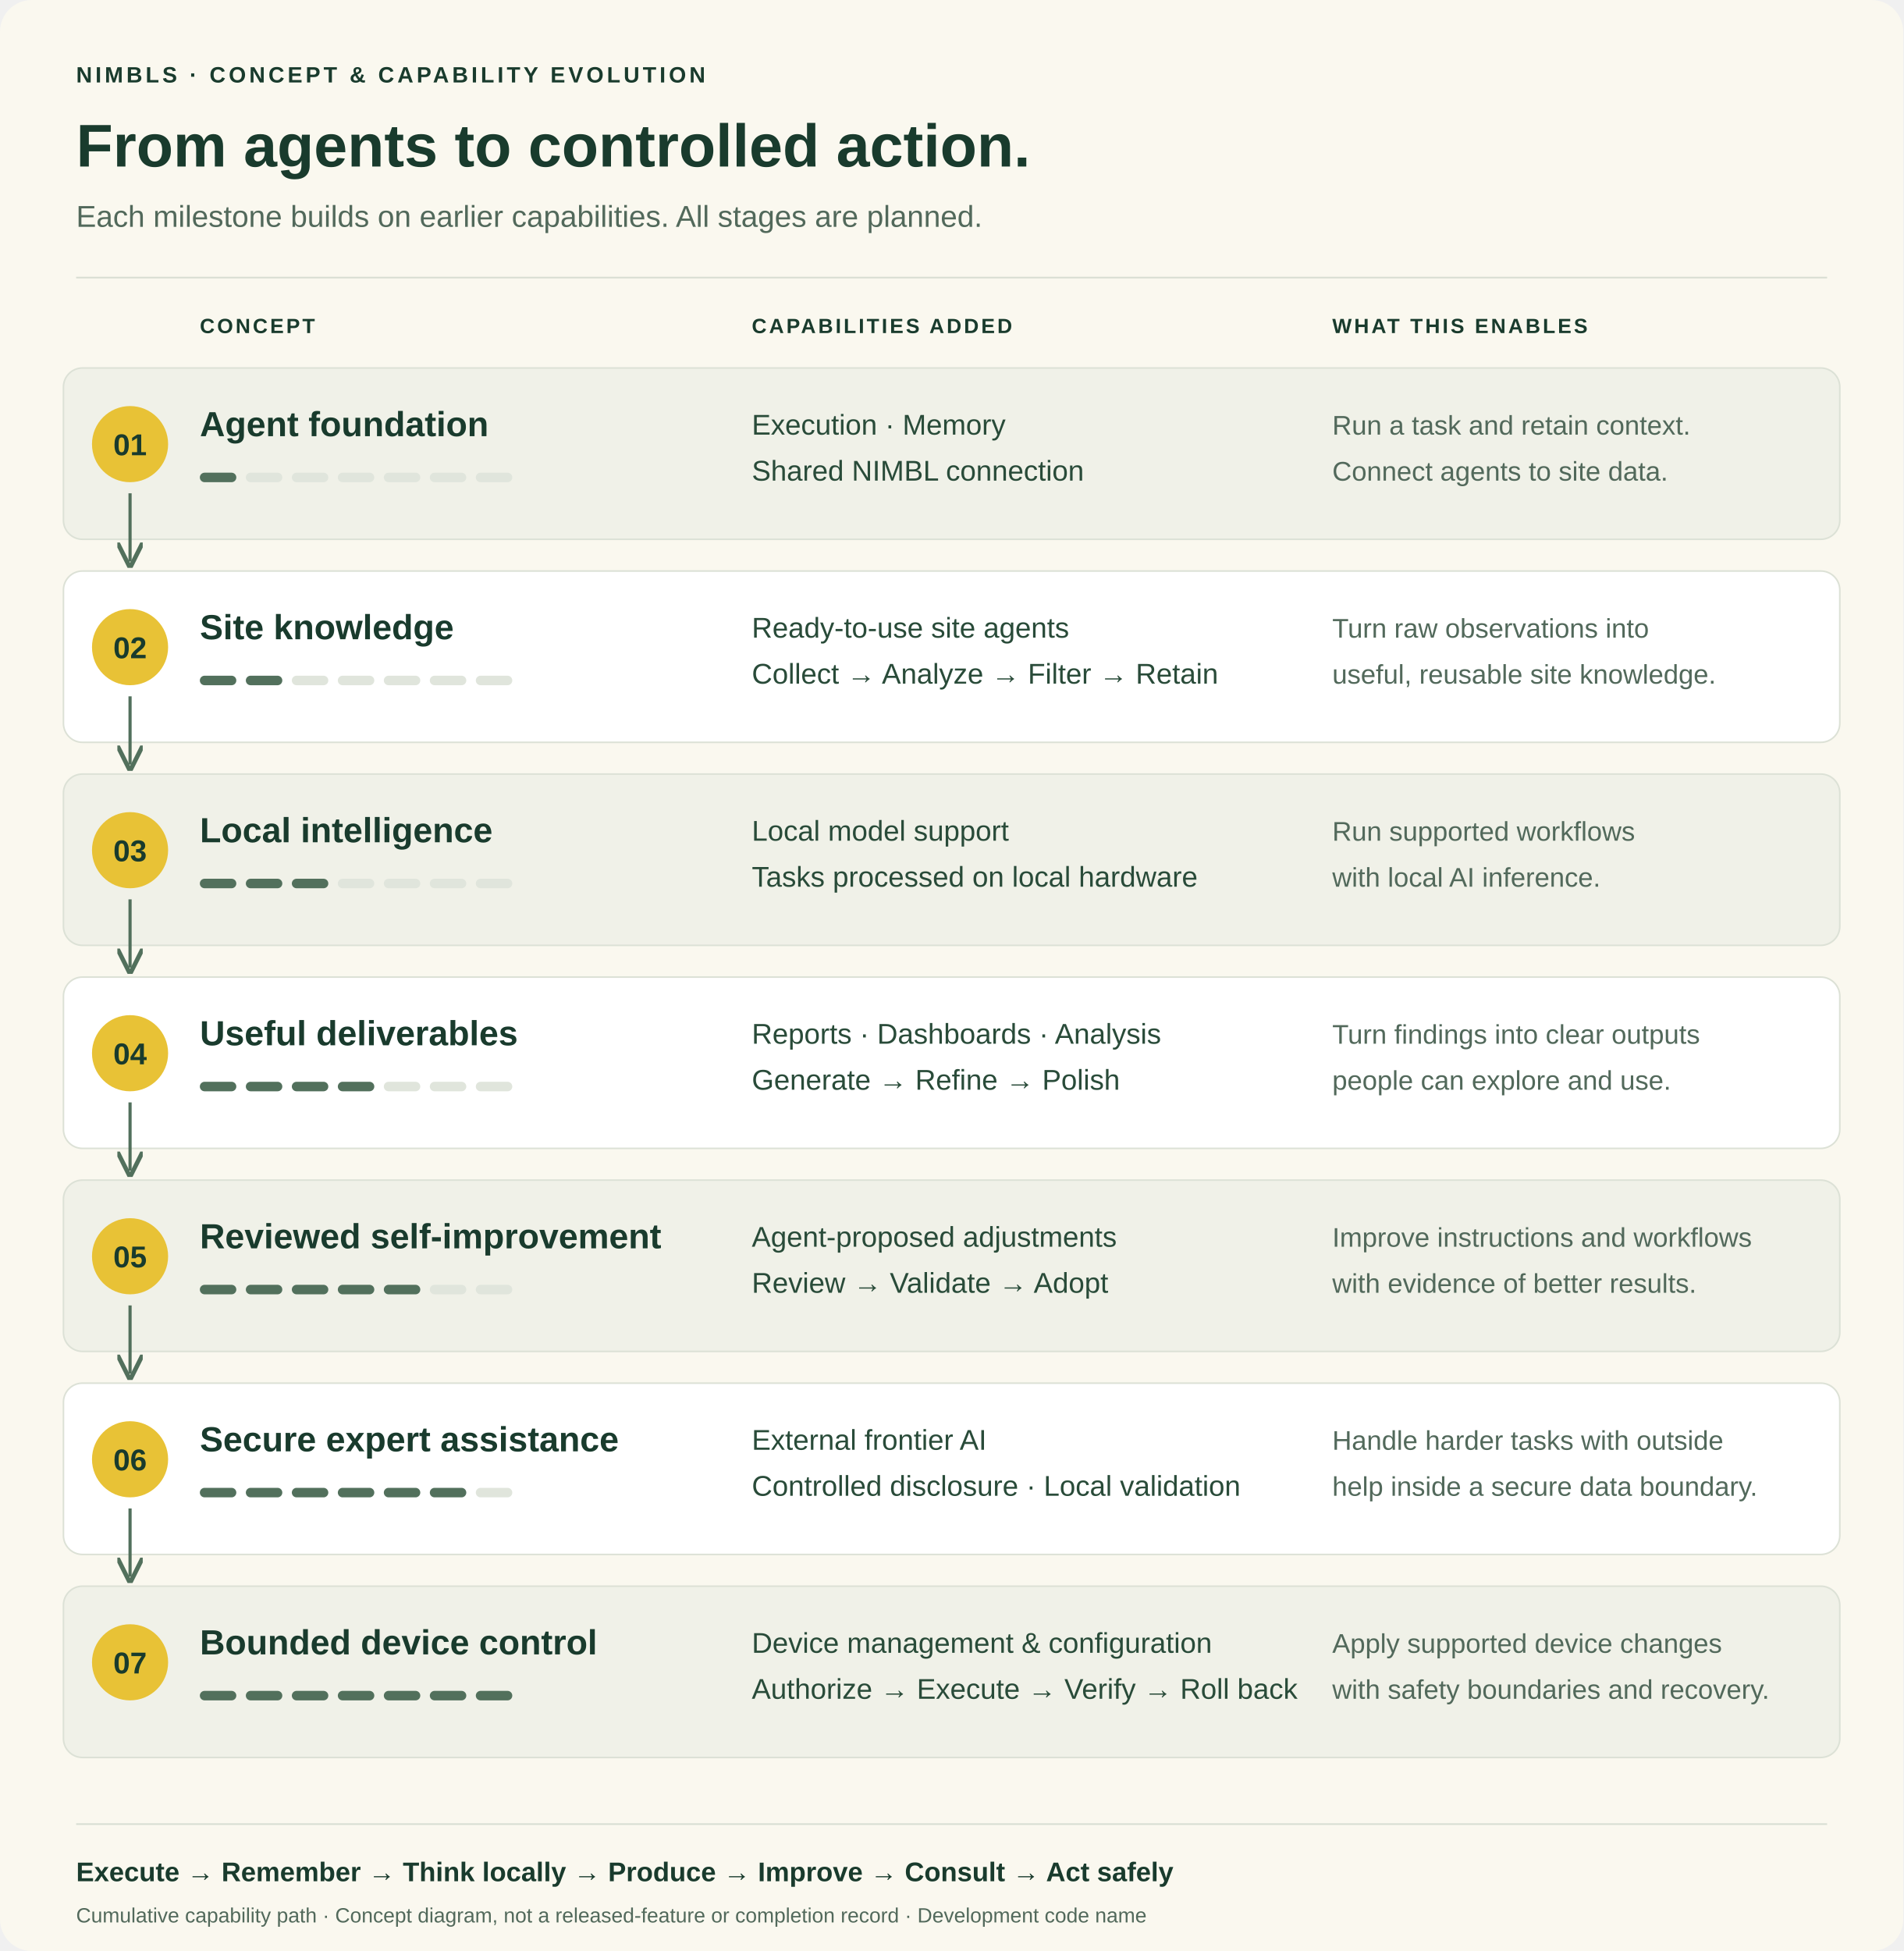
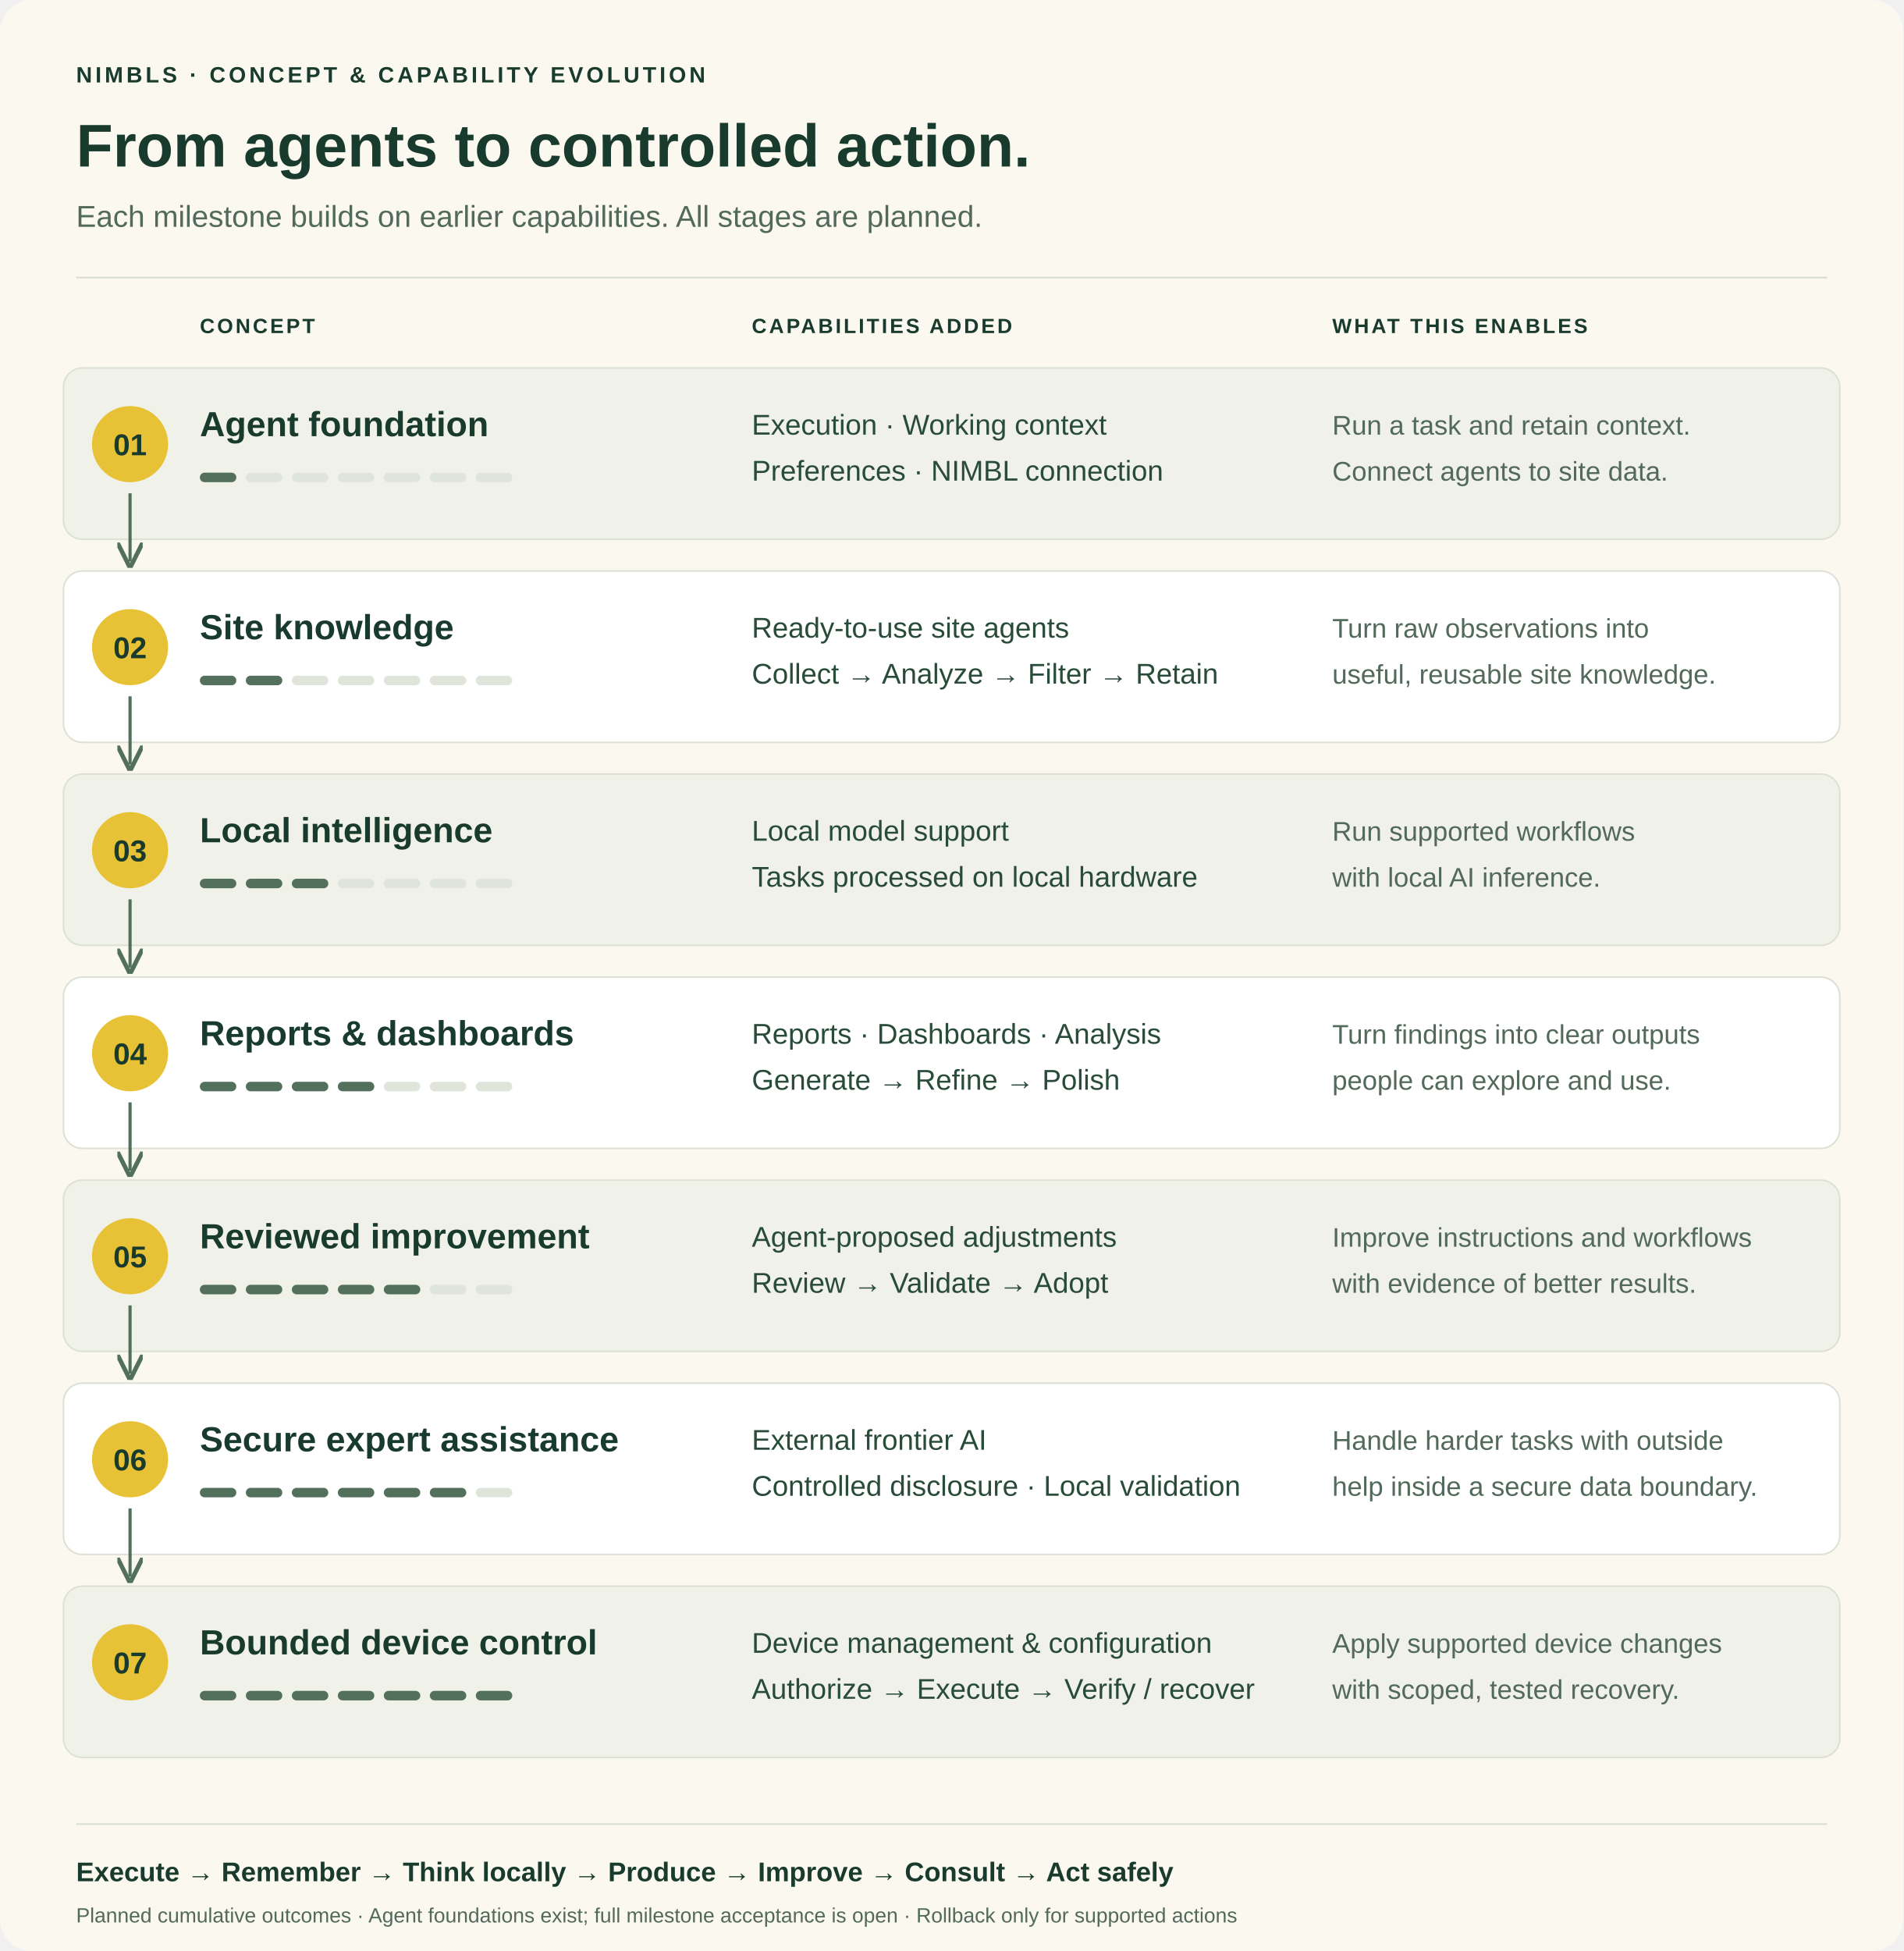
<svg xmlns="http://www.w3.org/2000/svg" width="1200" height="1230" viewBox="0 0 1200 1230" role="img" aria-labelledby="title desc">
  <defs>
    <marker id="arrow" markerWidth="8" markerHeight="8" refX="6" refY="4" orient="auto">
      <path d="M0 0 L8 4 L0 8" fill="none" stroke="#52705c" stroke-width="1.4" />
    </marker>
  </defs>
  <rect width="1200" height="1230" rx="20" fill="#faf8ef" />
  <g font-family="Arial, Helvetica, sans-serif" fill="#193b2d">
    <text x="48" y="52" font-size="14" font-weight="700" letter-spacing="2">NIMBLS · CONCEPT &amp; CAPABILITY EVOLUTION</text>
    <text x="48" y="105" font-size="38" font-weight="700">From agents to controlled action.</text>
    <text x="48" y="143" font-size="19" fill="#52695b">Each milestone builds on earlier capabilities. All stages are planned.</text>
    <path d="M48 175 H1152" stroke="#d7ddd2" />
    <text x="126" y="210" font-size="13" letter-spacing="1.5" font-weight="700">CONCEPT</text>
    <text x="474" y="210" font-size="13" letter-spacing="1.5" font-weight="700">CAPABILITIES ADDED</text>
    <text x="840" y="210" font-size="13" letter-spacing="1.5" font-weight="700">WHAT THIS ENABLES</text>
    <rect x="40" y="232" width="1120" height="108" rx="12" fill="#f0f1e8" stroke="#dce1d6" />
    <path d="M82 311 V354" stroke="#52705c" stroke-width="2" marker-end="url(#arrow)" />
    <circle cx="82" cy="280" r="24" fill="#e8c236" />
    <text x="82" y="287" text-anchor="middle" font-size="19" font-weight="700">01</text>
    <text x="126" y="275" font-size="22" font-weight="700">Agent foundation</text>
    <rect x="126" y="298" width="23" height="6" rx="3" fill="#52705c" />
    <rect x="155" y="298" width="23" height="6" rx="3" fill="#e0e5dc" />
    <rect x="184" y="298" width="23" height="6" rx="3" fill="#e0e5dc" />
    <rect x="213" y="298" width="23" height="6" rx="3" fill="#e0e5dc" />
    <rect x="242" y="298" width="23" height="6" rx="3" fill="#e0e5dc" />
    <rect x="271" y="298" width="23" height="6" rx="3" fill="#e0e5dc" />
    <rect x="300" y="298" width="23" height="6" rx="3" fill="#e0e5dc" />
-     <text x="474" y="274" font-size="18" fill="#294b39">Execution · Memory</text>
-     <text x="474" y="303" font-size="18" fill="#294b39">Shared NIMBL connection</text>
+     <text x="474" y="274" font-size="18" fill="#294b39">Execution · Working context</text>
+     <text x="474" y="303" font-size="18" fill="#294b39">Preferences · NIMBL connection</text>
    <text x="840" y="274" font-size="17" fill="#52695b">Run a task and retain context.</text>
    <text x="840" y="303" font-size="17" fill="#52695b">Connect agents to site data.</text>
    <rect x="40" y="360" width="1120" height="108" rx="12" fill="#ffffff" stroke="#dce1d6" />
    <path d="M82 439 V482" stroke="#52705c" stroke-width="2" marker-end="url(#arrow)" />
    <circle cx="82" cy="408" r="24" fill="#e8c236" />
    <text x="82" y="415" text-anchor="middle" font-size="19" font-weight="700">02</text>
    <text x="126" y="403" font-size="22" font-weight="700">Site knowledge</text>
    <rect x="126" y="426" width="23" height="6" rx="3" fill="#52705c" />
    <rect x="155" y="426" width="23" height="6" rx="3" fill="#52705c" />
    <rect x="184" y="426" width="23" height="6" rx="3" fill="#e0e5dc" />
    <rect x="213" y="426" width="23" height="6" rx="3" fill="#e0e5dc" />
    <rect x="242" y="426" width="23" height="6" rx="3" fill="#e0e5dc" />
    <rect x="271" y="426" width="23" height="6" rx="3" fill="#e0e5dc" />
    <rect x="300" y="426" width="23" height="6" rx="3" fill="#e0e5dc" />
    <text x="474" y="402" font-size="18" fill="#294b39">Ready-to-use site agents</text>
    <text x="474" y="431" font-size="18" fill="#294b39">Collect → Analyze → Filter → Retain</text>
    <text x="840" y="402" font-size="17" fill="#52695b">Turn raw observations into</text>
    <text x="840" y="431" font-size="17" fill="#52695b">useful, reusable site knowledge.</text>
    <rect x="40" y="488" width="1120" height="108" rx="12" fill="#f0f1e8" stroke="#dce1d6" />
    <path d="M82 567 V610" stroke="#52705c" stroke-width="2" marker-end="url(#arrow)" />
    <circle cx="82" cy="536" r="24" fill="#e8c236" />
    <text x="82" y="543" text-anchor="middle" font-size="19" font-weight="700">03</text>
    <text x="126" y="531" font-size="22" font-weight="700">Local intelligence</text>
    <rect x="126" y="554" width="23" height="6" rx="3" fill="#52705c" />
    <rect x="155" y="554" width="23" height="6" rx="3" fill="#52705c" />
    <rect x="184" y="554" width="23" height="6" rx="3" fill="#52705c" />
    <rect x="213" y="554" width="23" height="6" rx="3" fill="#e0e5dc" />
    <rect x="242" y="554" width="23" height="6" rx="3" fill="#e0e5dc" />
    <rect x="271" y="554" width="23" height="6" rx="3" fill="#e0e5dc" />
    <rect x="300" y="554" width="23" height="6" rx="3" fill="#e0e5dc" />
    <text x="474" y="530" font-size="18" fill="#294b39">Local model support</text>
    <text x="474" y="559" font-size="18" fill="#294b39">Tasks processed on local hardware</text>
    <text x="840" y="530" font-size="17" fill="#52695b">Run supported workflows</text>
    <text x="840" y="559" font-size="17" fill="#52695b">with local AI inference.</text>
    <rect x="40" y="616" width="1120" height="108" rx="12" fill="#ffffff" stroke="#dce1d6" />
    <path d="M82 695 V738" stroke="#52705c" stroke-width="2" marker-end="url(#arrow)" />
    <circle cx="82" cy="664" r="24" fill="#e8c236" />
    <text x="82" y="671" text-anchor="middle" font-size="19" font-weight="700">04</text>
-     <text x="126" y="659" font-size="22" font-weight="700">Useful deliverables</text>
+     <text x="126" y="659" font-size="22" font-weight="700">Reports &amp; dashboards</text>
    <rect x="126" y="682" width="23" height="6" rx="3" fill="#52705c" />
    <rect x="155" y="682" width="23" height="6" rx="3" fill="#52705c" />
    <rect x="184" y="682" width="23" height="6" rx="3" fill="#52705c" />
    <rect x="213" y="682" width="23" height="6" rx="3" fill="#52705c" />
    <rect x="242" y="682" width="23" height="6" rx="3" fill="#e0e5dc" />
    <rect x="271" y="682" width="23" height="6" rx="3" fill="#e0e5dc" />
    <rect x="300" y="682" width="23" height="6" rx="3" fill="#e0e5dc" />
    <text x="474" y="658" font-size="18" fill="#294b39">Reports · Dashboards · Analysis</text>
    <text x="474" y="687" font-size="18" fill="#294b39">Generate → Refine → Polish</text>
    <text x="840" y="658" font-size="17" fill="#52695b">Turn findings into clear outputs</text>
    <text x="840" y="687" font-size="17" fill="#52695b">people can explore and use.</text>
    <rect x="40" y="744" width="1120" height="108" rx="12" fill="#f0f1e8" stroke="#dce1d6" />
    <path d="M82 823 V866" stroke="#52705c" stroke-width="2" marker-end="url(#arrow)" />
    <circle cx="82" cy="792" r="24" fill="#e8c236" />
    <text x="82" y="799" text-anchor="middle" font-size="19" font-weight="700">05</text>
-     <text x="126" y="787" font-size="22" font-weight="700">Reviewed self-improvement</text>
+     <text x="126" y="787" font-size="22" font-weight="700">Reviewed improvement</text>
    <rect x="126" y="810" width="23" height="6" rx="3" fill="#52705c" />
    <rect x="155" y="810" width="23" height="6" rx="3" fill="#52705c" />
    <rect x="184" y="810" width="23" height="6" rx="3" fill="#52705c" />
    <rect x="213" y="810" width="23" height="6" rx="3" fill="#52705c" />
    <rect x="242" y="810" width="23" height="6" rx="3" fill="#52705c" />
    <rect x="271" y="810" width="23" height="6" rx="3" fill="#e0e5dc" />
    <rect x="300" y="810" width="23" height="6" rx="3" fill="#e0e5dc" />
    <text x="474" y="786" font-size="18" fill="#294b39">Agent-proposed adjustments</text>
    <text x="474" y="815" font-size="18" fill="#294b39">Review → Validate → Adopt</text>
    <text x="840" y="786" font-size="17" fill="#52695b">Improve instructions and workflows</text>
    <text x="840" y="815" font-size="17" fill="#52695b">with evidence of better results.</text>
    <rect x="40" y="872" width="1120" height="108" rx="12" fill="#ffffff" stroke="#dce1d6" />
    <path d="M82 951 V994" stroke="#52705c" stroke-width="2" marker-end="url(#arrow)" />
    <circle cx="82" cy="920" r="24" fill="#e8c236" />
    <text x="82" y="927" text-anchor="middle" font-size="19" font-weight="700">06</text>
    <text x="126" y="915" font-size="22" font-weight="700">Secure expert assistance</text>
    <rect x="126" y="938" width="23" height="6" rx="3" fill="#52705c" />
    <rect x="155" y="938" width="23" height="6" rx="3" fill="#52705c" />
    <rect x="184" y="938" width="23" height="6" rx="3" fill="#52705c" />
    <rect x="213" y="938" width="23" height="6" rx="3" fill="#52705c" />
    <rect x="242" y="938" width="23" height="6" rx="3" fill="#52705c" />
    <rect x="271" y="938" width="23" height="6" rx="3" fill="#52705c" />
    <rect x="300" y="938" width="23" height="6" rx="3" fill="#e0e5dc" />
    <text x="474" y="914" font-size="18" fill="#294b39">External frontier AI</text>
    <text x="474" y="943" font-size="18" fill="#294b39">Controlled disclosure · Local validation</text>
    <text x="840" y="914" font-size="17" fill="#52695b">Handle harder tasks with outside</text>
    <text x="840" y="943" font-size="17" fill="#52695b">help inside a secure data boundary.</text>
    <rect x="40" y="1000" width="1120" height="108" rx="12" fill="#f0f1e8" stroke="#dce1d6" />
    <circle cx="82" cy="1048" r="24" fill="#e8c236" />
    <text x="82" y="1055" text-anchor="middle" font-size="19" font-weight="700">07</text>
    <text x="126" y="1043" font-size="22" font-weight="700">Bounded device control</text>
    <rect x="126" y="1066" width="23" height="6" rx="3" fill="#52705c" />
    <rect x="155" y="1066" width="23" height="6" rx="3" fill="#52705c" />
    <rect x="184" y="1066" width="23" height="6" rx="3" fill="#52705c" />
    <rect x="213" y="1066" width="23" height="6" rx="3" fill="#52705c" />
    <rect x="242" y="1066" width="23" height="6" rx="3" fill="#52705c" />
    <rect x="271" y="1066" width="23" height="6" rx="3" fill="#52705c" />
    <rect x="300" y="1066" width="23" height="6" rx="3" fill="#52705c" />
    <text x="474" y="1042" font-size="18" fill="#294b39">Device management &amp; configuration</text>
-     <text x="474" y="1071" font-size="18" fill="#294b39">Authorize → Execute → Verify → Roll back</text>
+     <text x="474" y="1071" font-size="18" fill="#294b39">Authorize → Execute → Verify / recover</text>
    <text x="840" y="1042" font-size="17" fill="#52695b">Apply supported device changes</text>
-     <text x="840" y="1071" font-size="17" fill="#52695b">with safety boundaries and recovery.</text>
+     <text x="840" y="1071" font-size="17" fill="#52695b">with scoped, tested recovery.</text>
    <path d="M48 1150 H1152" stroke="#d7ddd2" />
    <text x="48" y="1186" font-size="17" font-weight="700">Execute → Remember → Think locally → Produce → Improve → Consult → Act safely</text>
-     <text x="48" y="1212" font-size="13" fill="#52695b">Cumulative capability path · Concept diagram, not a released-feature or completion record · Development code name</text>
+     <text x="48" y="1212" font-size="13" fill="#52695b">Planned cumulative outcomes · Agent foundations exist; full milestone acceptance is open · Rollback only for supported actions</text>
  </g>
</svg>
